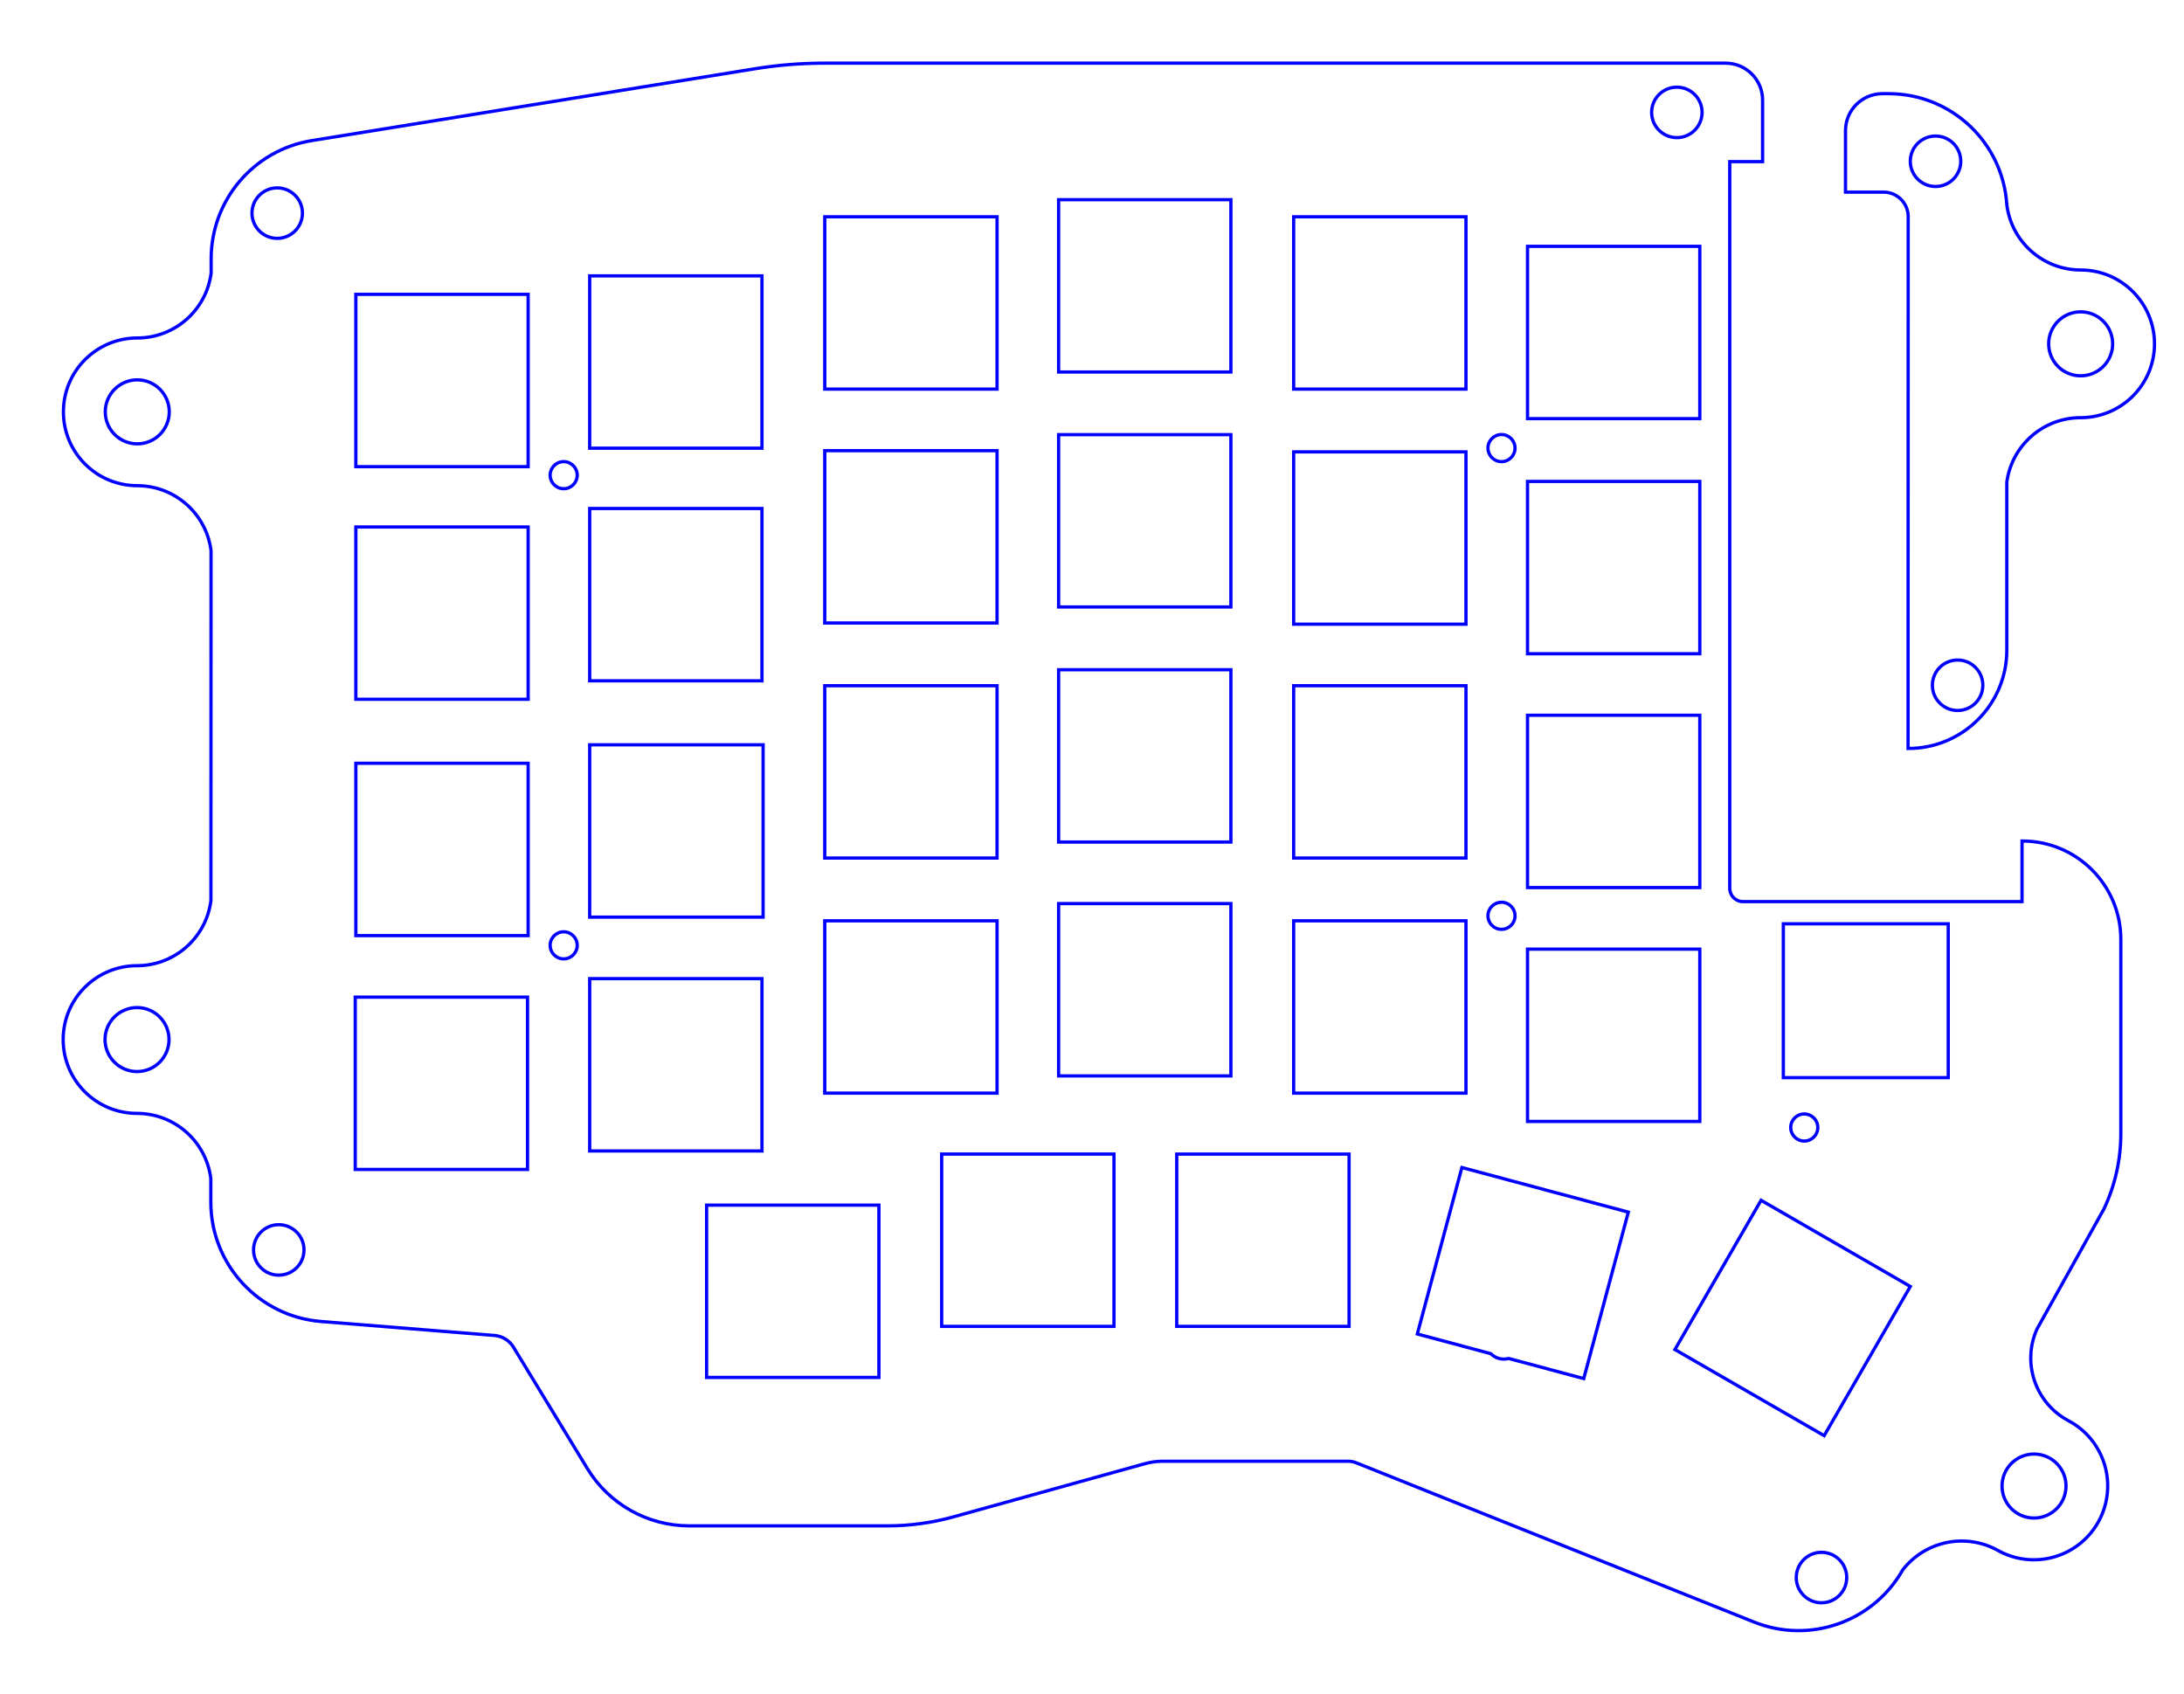
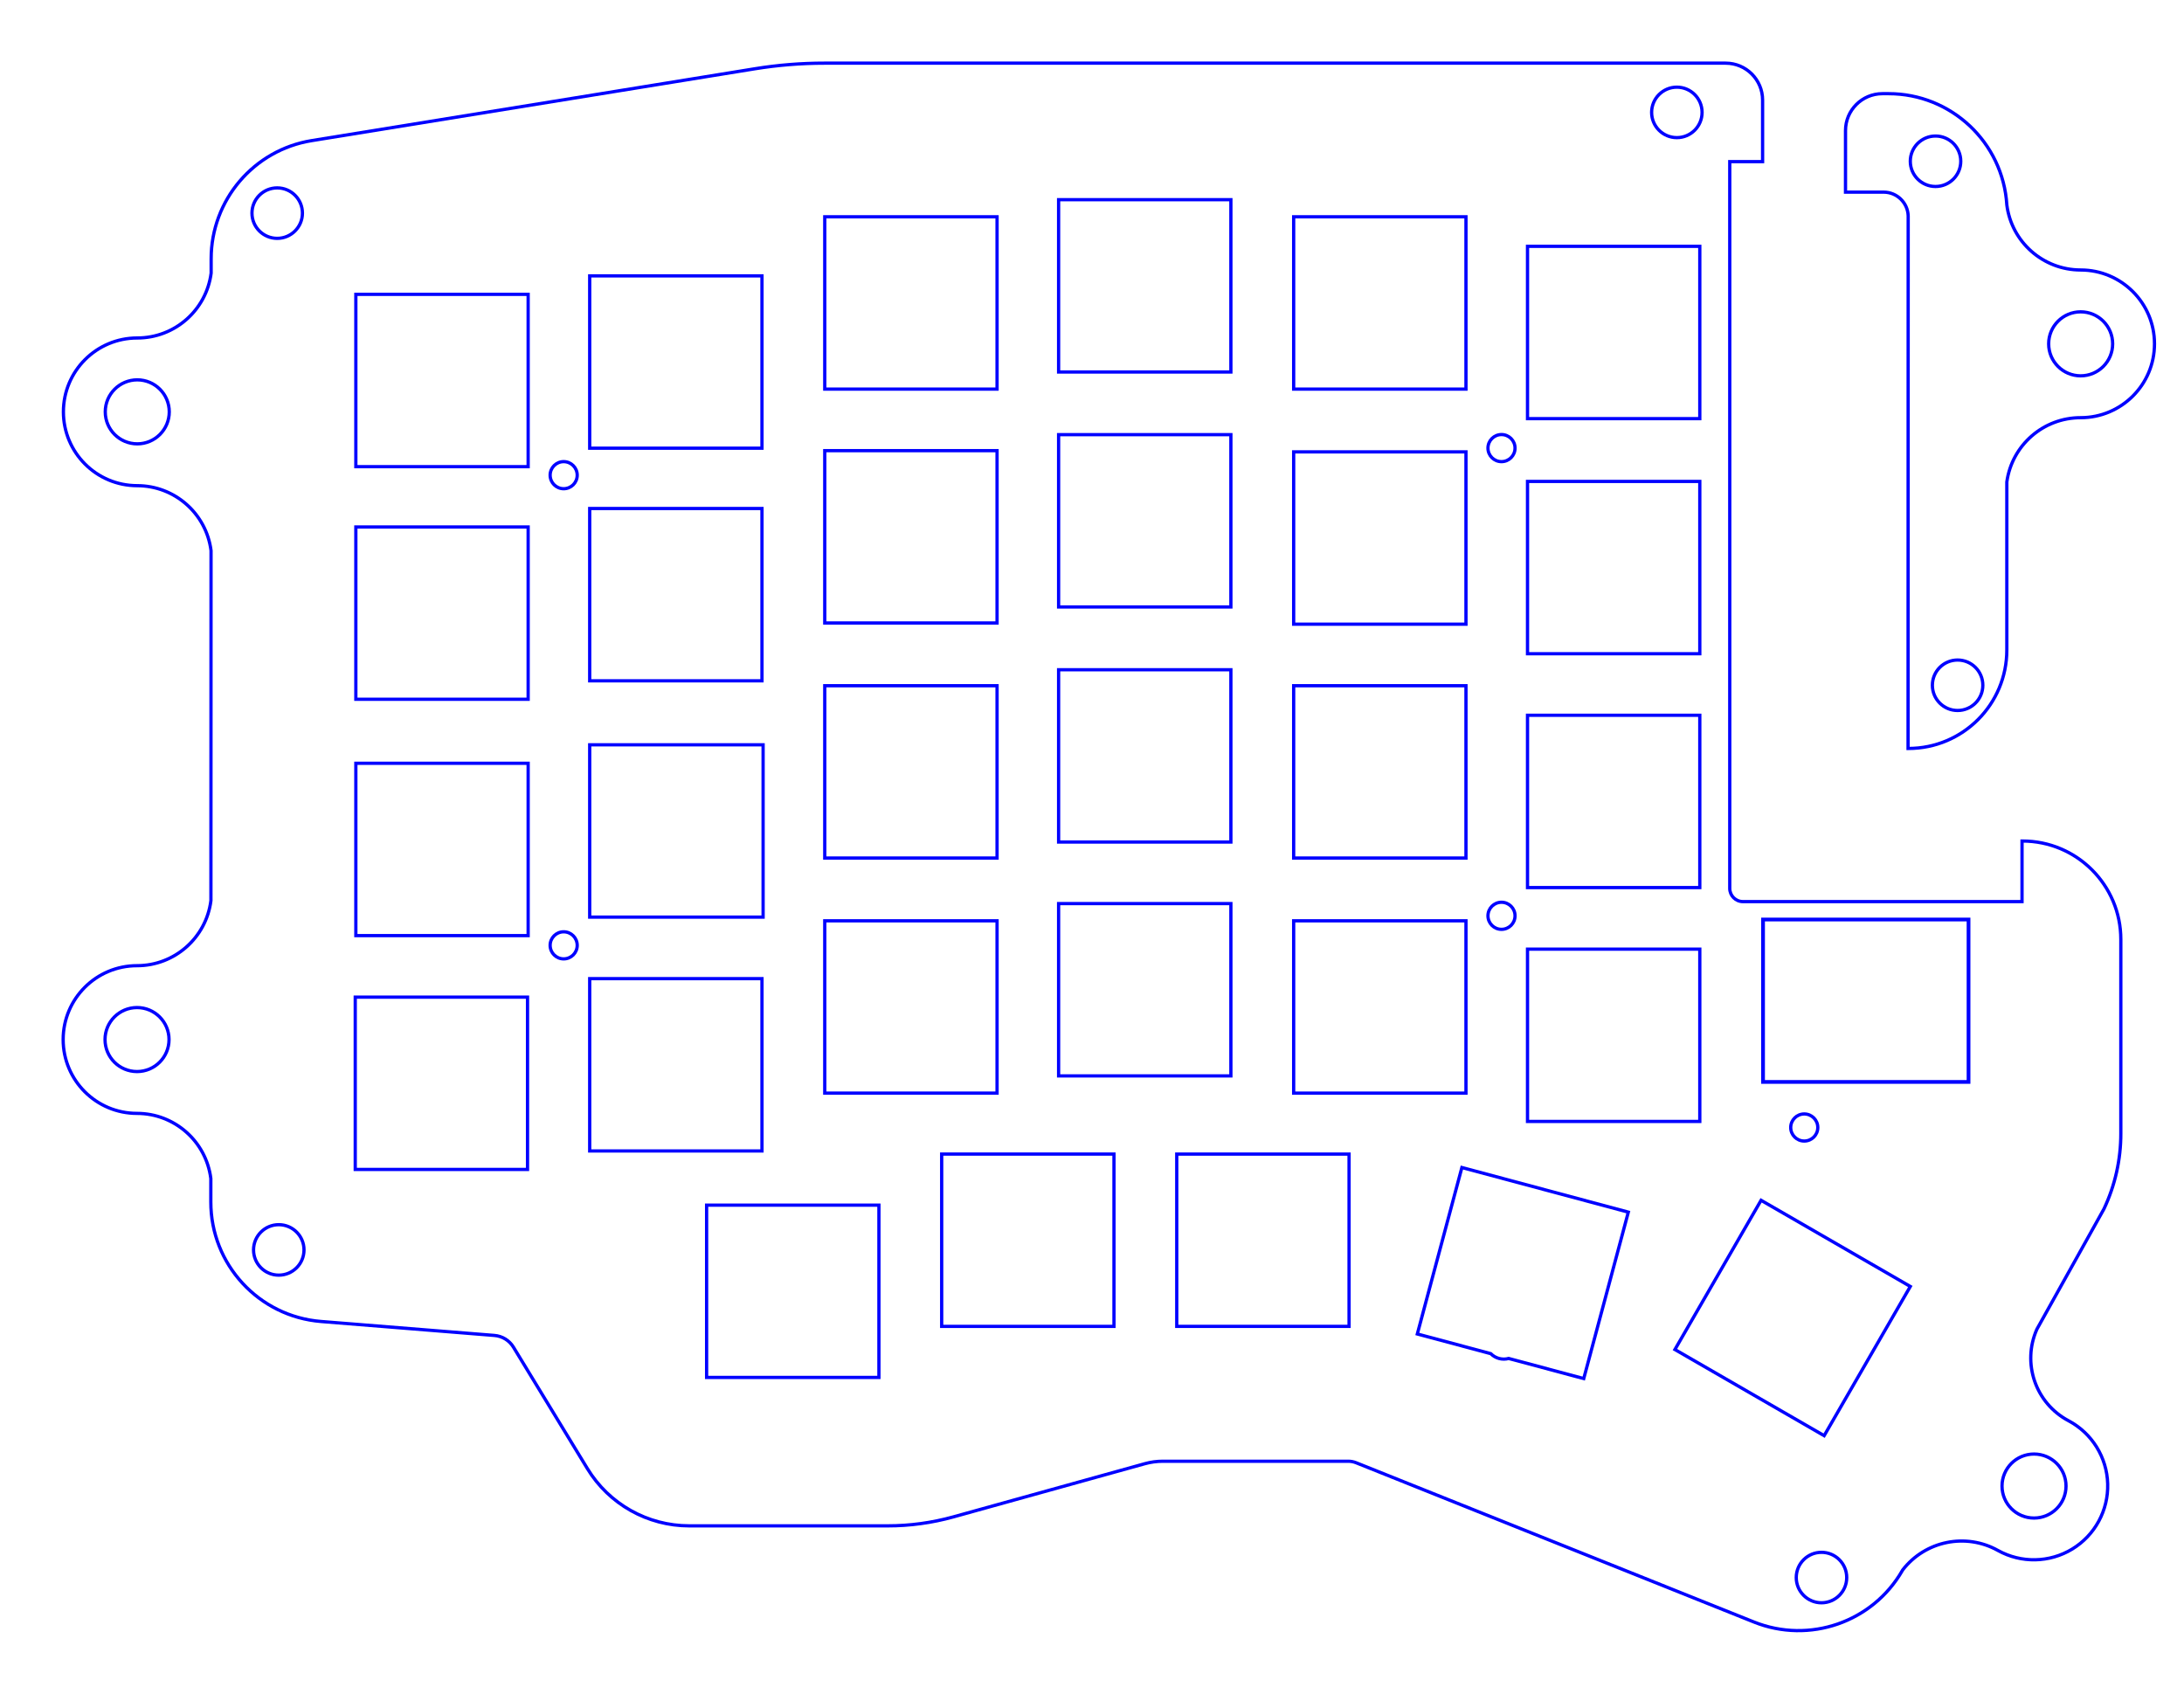
<svg xmlns="http://www.w3.org/2000/svg" width="177.455mm" height="137.618mm" viewBox="0 0 177.455 137.618" version="1.1" id="svg1144">
  <defs id="defs1138" />
  <g id="layer1" transform="translate(-0.4749708,-9.81012)">
-     <path d="m 145.375,97.367 h 13.4 v -12.5 h -13.4 z" style="fill:none;stroke:#0000ff;stroke-width:0.265;stroke-opacity:1;stroke-miterlimit:4;stroke-dasharray:none" id="path2605" />
    <path d="m 150.525,137.983 a 2.05,2.05 0 1 0 -4.1,0 2.05,2.05 0 1 0 4.1,0 z" style="fill:none;stroke:#0000ff;stroke-width:0.265;stroke-opacity:1;stroke-miterlimit:4;stroke-dasharray:none" id="path2607" />
    <path d="m 25.048,27.126 a 2.05,2.05 0 1 0 -4.1,0 2.05,2.05 0 1 0 4.1,0 z" style="fill:none;stroke:#0000ff;stroke-width:0.265;stroke-opacity:1;stroke-miterlimit:4;stroke-dasharray:none" id="path2609" />
    <path d="m 25.176,111.363 a 2.05,2.05 0 1 0 -4.1,0 2.05,2.05 0 1 0 4.1,0 z" style="fill:none;stroke:#0000ff;stroke-width:0.265;stroke-opacity:1;stroke-miterlimit:4;stroke-dasharray:none" id="path2611" />
    <path d="m 115.636,118.193 5.967,1.599 a 1.5,1.5 0 0 0 1.458,0.391 l 6.097,1.634 3.622,-13.523 -13.523,-3.625 z" style="fill:none;stroke:#0000ff;stroke-width:0.265;stroke-opacity:1;stroke-miterlimit:4;stroke-dasharray:none" id="path2613" />
    <path d="M 110.089,117.576 V 103.575 H 96.088 v 14 z" style="fill:none;stroke:#0000ff;stroke-width:0.265;stroke-opacity:1;stroke-miterlimit:4;stroke-dasharray:none" id="path2615" />
    <path d="M 86.489,64.226 V 78.224 H 100.487 V 64.226 Z" style="fill:none;stroke:#0000ff;stroke-width:0.265;stroke-opacity:1;stroke-miterlimit:4;stroke-dasharray:none" id="path2617" />
    <path d="m 29.388,47.726 h 14 V 33.725 h -14 z" style="fill:none;stroke:#0000ff;stroke-width:0.265;stroke-opacity:1;stroke-miterlimit:4;stroke-dasharray:none" id="path2619" />
    <path d="m 62.479,70.324 h -14.09 v 14 h 14.09 z" style="fill:none;stroke:#0000ff;stroke-width:0.265;stroke-opacity:1;stroke-miterlimit:4;stroke-dasharray:none" id="path2621" />
    <path d="m 124.589,100.924 h 13.998 V 86.926 h -13.998 z" style="fill:none;stroke:#0000ff;stroke-width:0.265;stroke-opacity:1;stroke-miterlimit:4;stroke-dasharray:none" id="path2623" />
    <path d="M 43.337,104.825 V 90.825 h -13.998 v 14 z" style="fill:none;stroke:#0000ff;stroke-width:0.265;stroke-opacity:1;stroke-miterlimit:4;stroke-dasharray:none" id="path2625" />
    <path d="m 29.388,52.626 v 13.998 h 14 v -13.998 z" style="fill:none;stroke:#0000ff;stroke-width:0.265;stroke-opacity:1;stroke-miterlimit:4;stroke-dasharray:none" id="path2627" />
    <path d="M 86.489,40.035 H 100.487 V 26.034 H 86.489 Z" style="fill:none;stroke:#0000ff;stroke-width:0.265;stroke-opacity:1;stroke-miterlimit:4;stroke-dasharray:none" id="path2629" />
    <path d="M 124.589,67.924 V 81.924 h 13.998 V 67.924 Z" style="fill:none;stroke:#0000ff;stroke-width:0.265;stroke-opacity:1;stroke-miterlimit:4;stroke-dasharray:none" id="path2631" />
    <path d="m 67.488,41.424 h 14 V 27.424 h -14 z" style="fill:none;stroke:#0000ff;stroke-width:0.265;stroke-opacity:1;stroke-miterlimit:4;stroke-dasharray:none" id="path2633" />
    <path d="m 90.988,117.576 v -14 h -14 v 14 z" style="fill:none;stroke:#0000ff;stroke-width:0.265;stroke-opacity:1;stroke-miterlimit:4;stroke-dasharray:none" id="path2635" />
    <path d="m 62.387,65.125 v -14 h -13.998 v 14 z" style="fill:none;stroke:#0000ff;stroke-width:0.265;stroke-opacity:1;stroke-miterlimit:4;stroke-dasharray:none" id="path2637" />
    <path d="m 143.566,107.332 -7,12.126 12.126,6.998 7,-12.123 z" style="fill:none;stroke:#0000ff;stroke-width:0.265;stroke-opacity:1;stroke-miterlimit:4;stroke-dasharray:none" id="path2639" />
    <path d="m 105.588,46.524 v 14 h 14 V 46.524 Z" style="fill:none;stroke:#0000ff;stroke-width:0.265;stroke-opacity:1;stroke-miterlimit:4;stroke-dasharray:none" id="path2641" />
    <path d="M 86.489,97.225 H 100.487 V 83.225 H 86.489 Z" style="fill:none;stroke:#0000ff;stroke-width:0.265;stroke-opacity:1;stroke-miterlimit:4;stroke-dasharray:none" id="path2643" />
    <path d="m 105.588,98.625 h 14 V 84.624 h -14 z" style="fill:none;stroke:#0000ff;stroke-width:0.265;stroke-opacity:1;stroke-miterlimit:4;stroke-dasharray:none" id="path2645" />
    <path d="m 48.389,46.225 h 13.998 V 32.224 h -13.998 z" style="fill:none;stroke:#0000ff;stroke-width:0.265;stroke-opacity:1;stroke-miterlimit:4;stroke-dasharray:none" id="path2647" />
    <path d="M 43.388,85.826 V 71.825 h -14 v 14 z" style="fill:none;stroke:#0000ff;stroke-width:0.265;stroke-opacity:1;stroke-miterlimit:4;stroke-dasharray:none" id="path2649" />
    <path d="M 119.588,65.524 H 105.588 V 79.524 h 14 z" style="fill:none;stroke:#0000ff;stroke-width:0.265;stroke-opacity:1;stroke-miterlimit:4;stroke-dasharray:none" id="path2651" />
    <path d="m 48.389,89.323 v 14 h 13.998 V 89.323 Z" style="fill:none;stroke:#0000ff;stroke-width:0.265;stroke-opacity:1;stroke-miterlimit:4;stroke-dasharray:none" id="path2653" />
    <path d="m 57.889,107.726 v 13.998 h 14 v -13.998 z" style="fill:none;stroke:#0000ff;stroke-width:0.265;stroke-opacity:1;stroke-miterlimit:4;stroke-dasharray:none" id="path2655" />
    <path d="m 67.488,84.624 v 14 h 14 V 84.624 Z" style="fill:none;stroke:#0000ff;stroke-width:0.265;stroke-opacity:1;stroke-miterlimit:4;stroke-dasharray:none" id="path2657" />
    <path d="m 124.589,48.925 v 14 h 13.998 V 48.925 Z" style="fill:none;stroke:#0000ff;stroke-width:0.265;stroke-opacity:1;stroke-miterlimit:4;stroke-dasharray:none" id="path2659" />
    <path d="M 86.489,45.125 V 59.125 H 100.487 V 45.125 Z" style="fill:none;stroke:#0000ff;stroke-width:0.265;stroke-opacity:1;stroke-miterlimit:4;stroke-dasharray:none" id="path2661" />
    <path d="m 67.488,60.426 h 14 V 46.425 h -14 z" style="fill:none;stroke:#0000ff;stroke-width:0.265;stroke-opacity:1;stroke-miterlimit:4;stroke-dasharray:none" id="path2663" />
    <path d="M 119.588,41.424 V 27.424 H 105.588 v 14 z" style="fill:none;stroke:#0000ff;stroke-width:0.265;stroke-opacity:1;stroke-miterlimit:4;stroke-dasharray:none" id="path2665" />
    <path d="m 67.488,79.524 h 14 V 65.524 h -14 z" style="fill:none;stroke:#0000ff;stroke-width:0.265;stroke-opacity:1;stroke-miterlimit:4;stroke-dasharray:none" id="path2667" />
    <path d="m 124.589,43.824 h 13.998 V 29.824 h -13.998 z" style="fill:none;stroke:#0000ff;stroke-width:0.265;stroke-opacity:1;stroke-miterlimit:4;stroke-dasharray:none" id="path2669" />
    <path d="m 148.175,101.417 a 1.1,1.1 0 1 0 -2.2,0 1.1,1.1 0 1 0 2.2,0 z" style="fill:none;stroke:#0000ff;stroke-width:0.265;stroke-opacity:1;stroke-miterlimit:4;stroke-dasharray:none" id="path2671" />
    <path d="m 47.375,86.617 a 1.1,1.1 0 1 0 -2.2,0 1.1,1.1 0 1 0 2.2,0 z" style="fill:none;stroke:#0000ff;stroke-width:0.265;stroke-opacity:1;stroke-miterlimit:4;stroke-dasharray:none" id="path2673" />
    <path d="m 123.575,84.217 a 1.1,1.1 0 1 0 -2.2,0 1.1,1.1 0 1 0 2.2,0 z" style="fill:none;stroke:#0000ff;stroke-width:0.265;stroke-opacity:1;stroke-miterlimit:4;stroke-dasharray:none" id="path2675" />
    <path d="m 47.375,48.417 a 1.1,1.1 0 1 0 -2.2,0 1.1,1.1 0 1 0 2.2,0 z" style="fill:none;stroke:#0000ff;stroke-width:0.265;stroke-opacity:1;stroke-miterlimit:4;stroke-dasharray:none" id="path2677" />
    <path d="m 123.575,46.217 a 1.1,1.1 0 1 0 -2.2,0 1.1,1.1 0 1 0 2.2,0 z" style="fill:none;stroke:#0000ff;stroke-width:0.265;stroke-opacity:1;stroke-miterlimit:4;stroke-dasharray:none" id="path2679" />
    <path d="m 14.209,94.272 a 2.6,2.6 0 1 0 -5.2,0 2.6,2.6 0 1 0 5.2,0 z" style="fill:none;stroke:#0000ff;stroke-width:0.265;stroke-opacity:1;stroke-miterlimit:4;stroke-dasharray:none" id="path2681" />
    <path d="m 14.228,43.272 a 2.6,2.6 0 1 0 -5.2,0 2.6,2.6 0 1 0 5.2,0 z" style="fill:none;stroke:#0000ff;stroke-width:0.265;stroke-opacity:1;stroke-miterlimit:4;stroke-dasharray:none" id="path2683" />
    <path d="m 168.344,130.548 a 2.6,2.6 0 1 0 -5.2,0 2.6,2.6 0 1 0 5.2,0 z" style="fill:none;stroke:#0000ff;stroke-width:0.265;stroke-opacity:1;stroke-miterlimit:4;stroke-dasharray:none" id="path2685" />
    <path d="m 138.773,18.942 a 2.05,2.05 0 1 0 -4.1,0 2.05,2.05 0 1 0 4.1,0 z" style="fill:none;stroke:#0000ff;stroke-width:0.265;stroke-opacity:1;stroke-miterlimit:4;stroke-dasharray:none" id="path2687" />
    <path d="m 140.69,14.942 a 3,3 0 0 1 3,3 v 5 h -2.669 v 1 l -10e-6,1.237 v 56.81 a 1.075,1.075 0 0 0 1.075,1.075 h 20.519 l 2.154,5.2e-4 0.001,-4.923 h 0.027 a 8,8 0 0 1 8,8 v 15.754 a 14.324,14.324 0 0 1 -1.372,6.14 l -5.446,9.767 a 5.762,5.762 0 0 0 2.569,7.44 6,6 0 1 1 -5.73,10.543 6.059,6.059 0 0 0 -7.748,1.584 l -0.029,0.052 a 9.732,9.732 0 0 1 -12.048,4.176 l -32.328,-12.941 a 1.725,1.725 0 0 0 -0.641,-0.124 H 94.967 a 5.492,5.492 0 0 0 -1.47,0.2 l -15.556,4.321 a 19.961,19.961 0 0 1 -5.344,0.729 h -16.121 a 9.692,9.692 0 0 1 -8.275,-4.652 l -6.007,-9.866 a 2,2 0 0 0 -1.548,-0.953 l -14.084,-1.133 a 9.739,9.739 0 0 1 -8.958,-9.712 l 7.9e-4,-1.905 a 6.053,6.053 0 0 0 -6,-5.291 6,6 0 0 1 0.004,-12 6.053,6.053 0 0 0 6.004,-5.287 l 0.01,-28.438 a 6.053,6.053 0 0 0 -5.998,-5.275 6,6 0 0 1 0.004,-12 6.053,6.053 0 0 0 6.002,-5.27 l 5.3e-4,-1.166 a 9.729,9.729 0 0 1 8.172,-9.6 l 36,-5.836 a 35.496,35.496 0 0 1 5.68,-0.457 z" style="fill:none;stroke:#0000ff;stroke-width:0.265;stroke-opacity:1;stroke-miterlimit:4;stroke-dasharray:none" id="path2689" />
    <path d="m 150.427,20.421 a 3,3 0 0 1 3,-3 h 0.498 a 9.628,9.628 0 0 1 9.609,9.034 6.053,6.053 0 0 0 6,5.291 6,6 0 0 1 -0.004,12 6.053,6.053 0 0 0 -5.996,5.226 v 13.649 a 8,8 0 0 1 -8,8 h -0.025 l 0.01,-43.272 a 1.996,1.996 0 0 0 -1.995,-1.928 h -3.098 z" style="fill:none;stroke:#0000ff;stroke-width:0.265;stroke-opacity:1;stroke-miterlimit:4;stroke-dasharray:none" id="path2526-7-1" />
    <path d="m 159.791,22.912 a 2.05,2.05 0 1 0 -4.1,0 2.05,2.05 0 1 0 4.1,0 z" style="fill:none;stroke:#0000ff;stroke-width:0.265;stroke-opacity:1;stroke-miterlimit:4;stroke-dasharray:none" id="path2528-8-0" />
    <path d="m 161.585,65.486 a 2.05,2.05 0 1 0 -4.1,0 2.05,2.05 0 1 0 4.1,0 z" style="fill:none;stroke:#0000ff;stroke-width:0.265;stroke-opacity:1;stroke-miterlimit:4;stroke-dasharray:none" id="path2530-2-0" />
    <path d="m 172.133,37.746 a 2.6,2.6 0 1 0 -5.2,0 2.6,2.6 0 1 0 5.2,0 z" style="fill:none;stroke:#0000ff;stroke-width:0.265;stroke-opacity:1;stroke-miterlimit:4;stroke-dasharray:none" id="path2532-3-5" />
+     <path d="m 143.727,97.715 h 16.696 V 84.519 h -16.696 z" style="fill:none;stroke:#0000ff;stroke-width:0.304;stroke-miterlimit:4;stroke-dasharray:none;stroke-opacity:1" id="path2605-0" />
  </g>
</svg>
